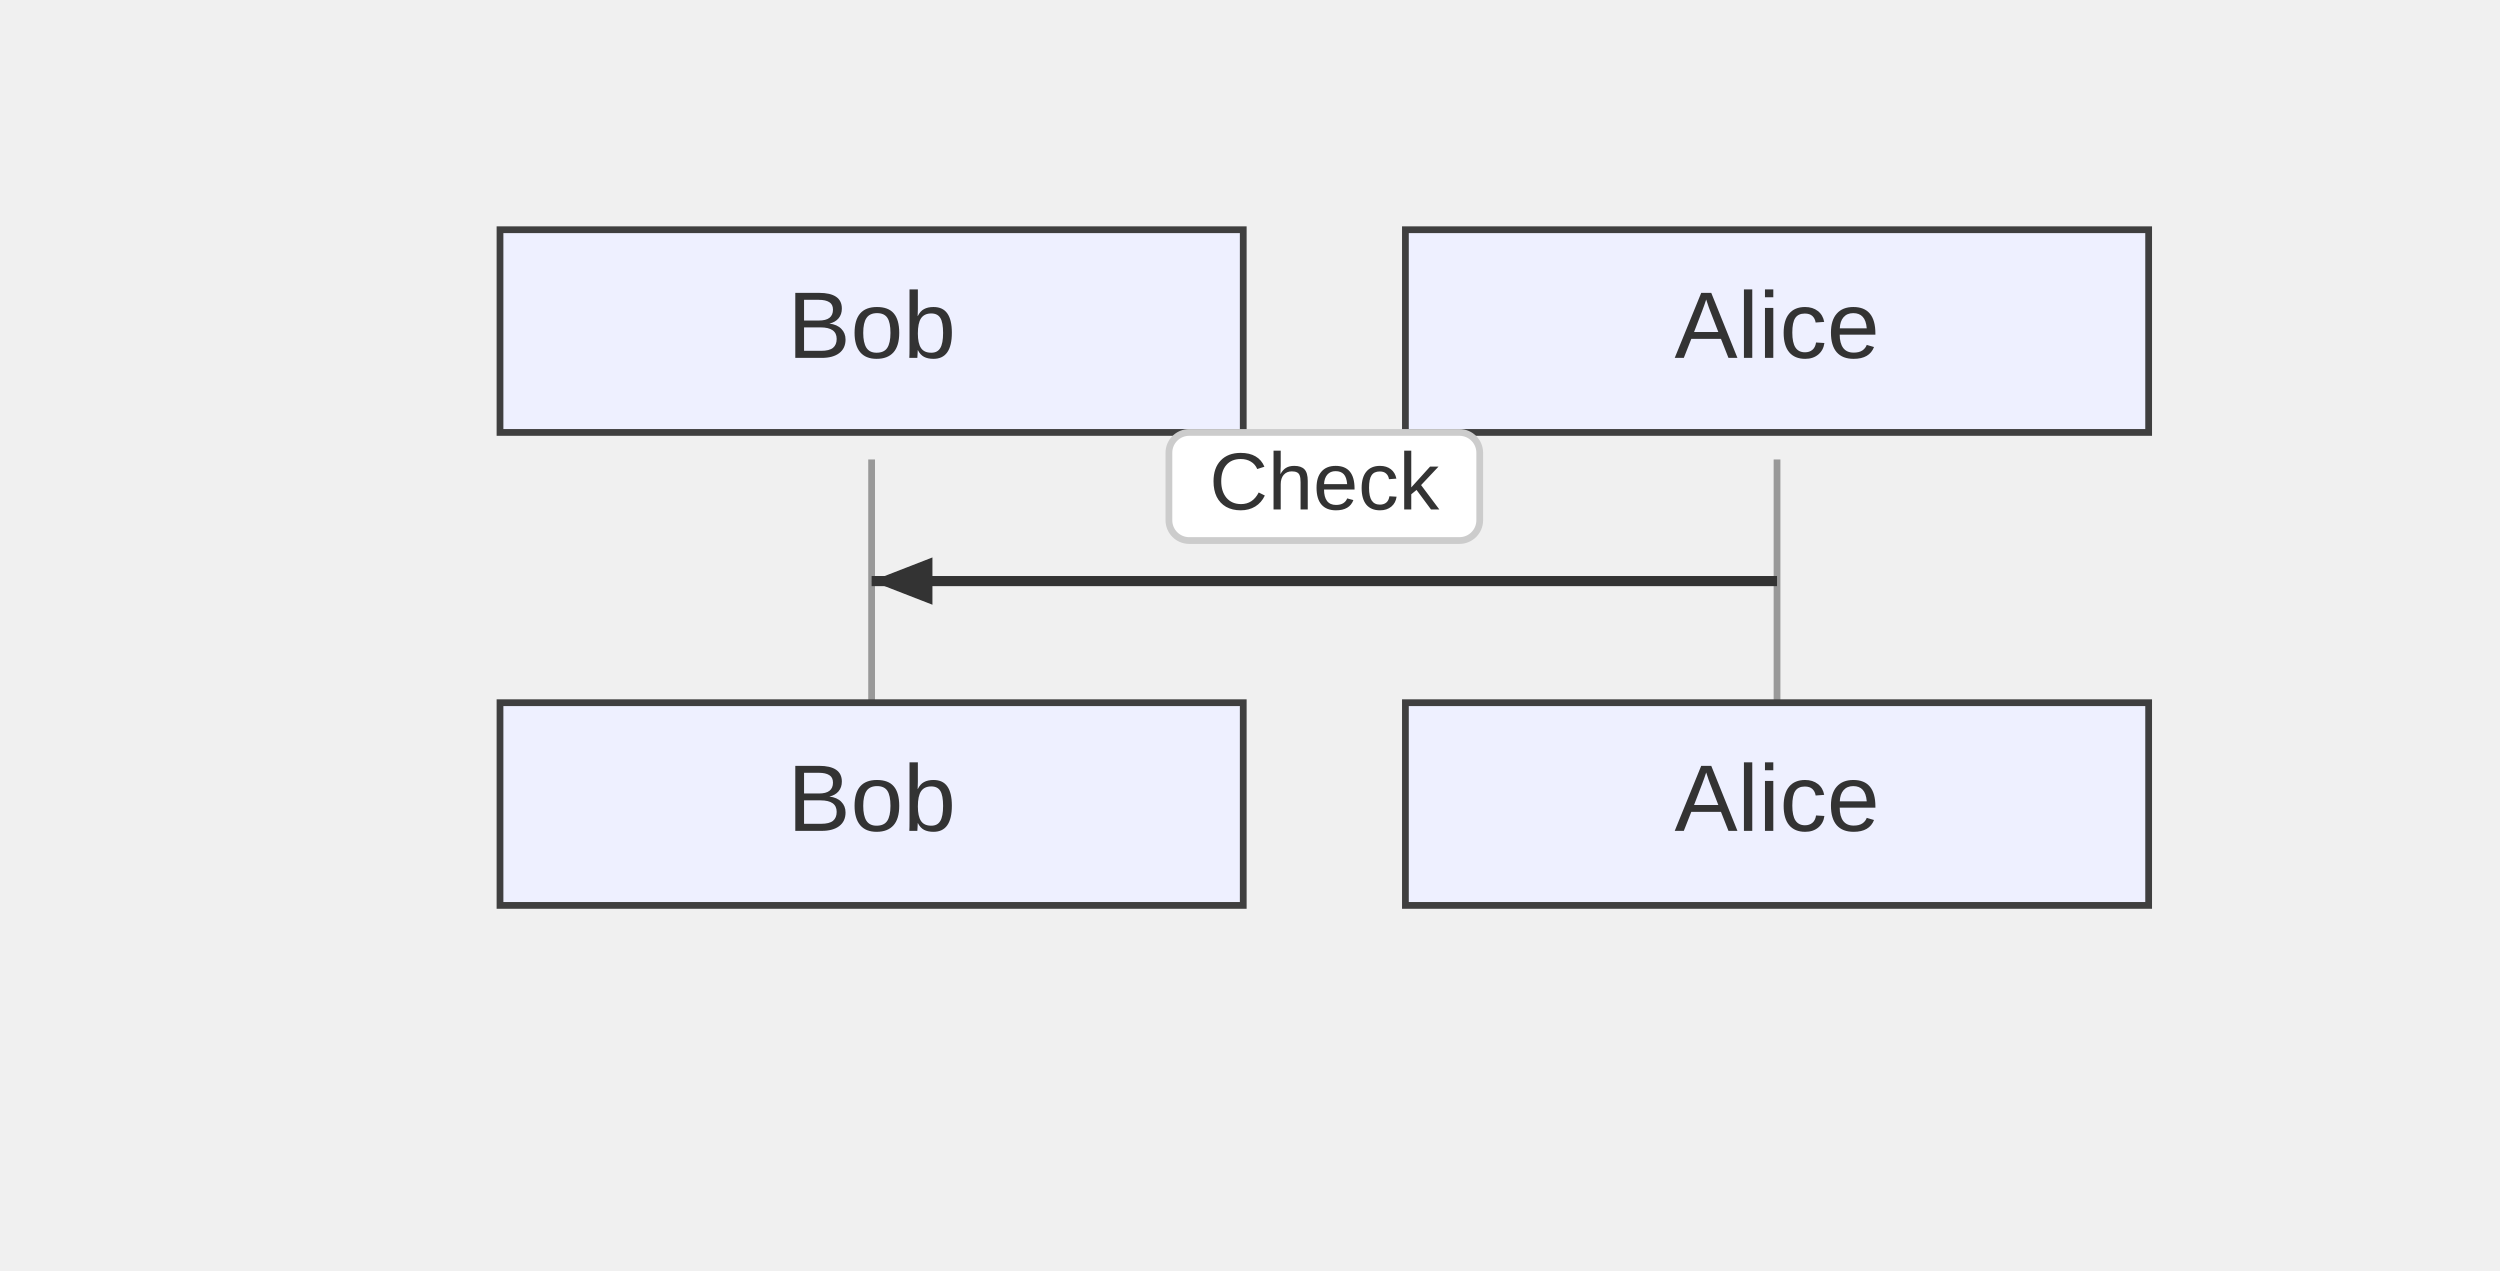
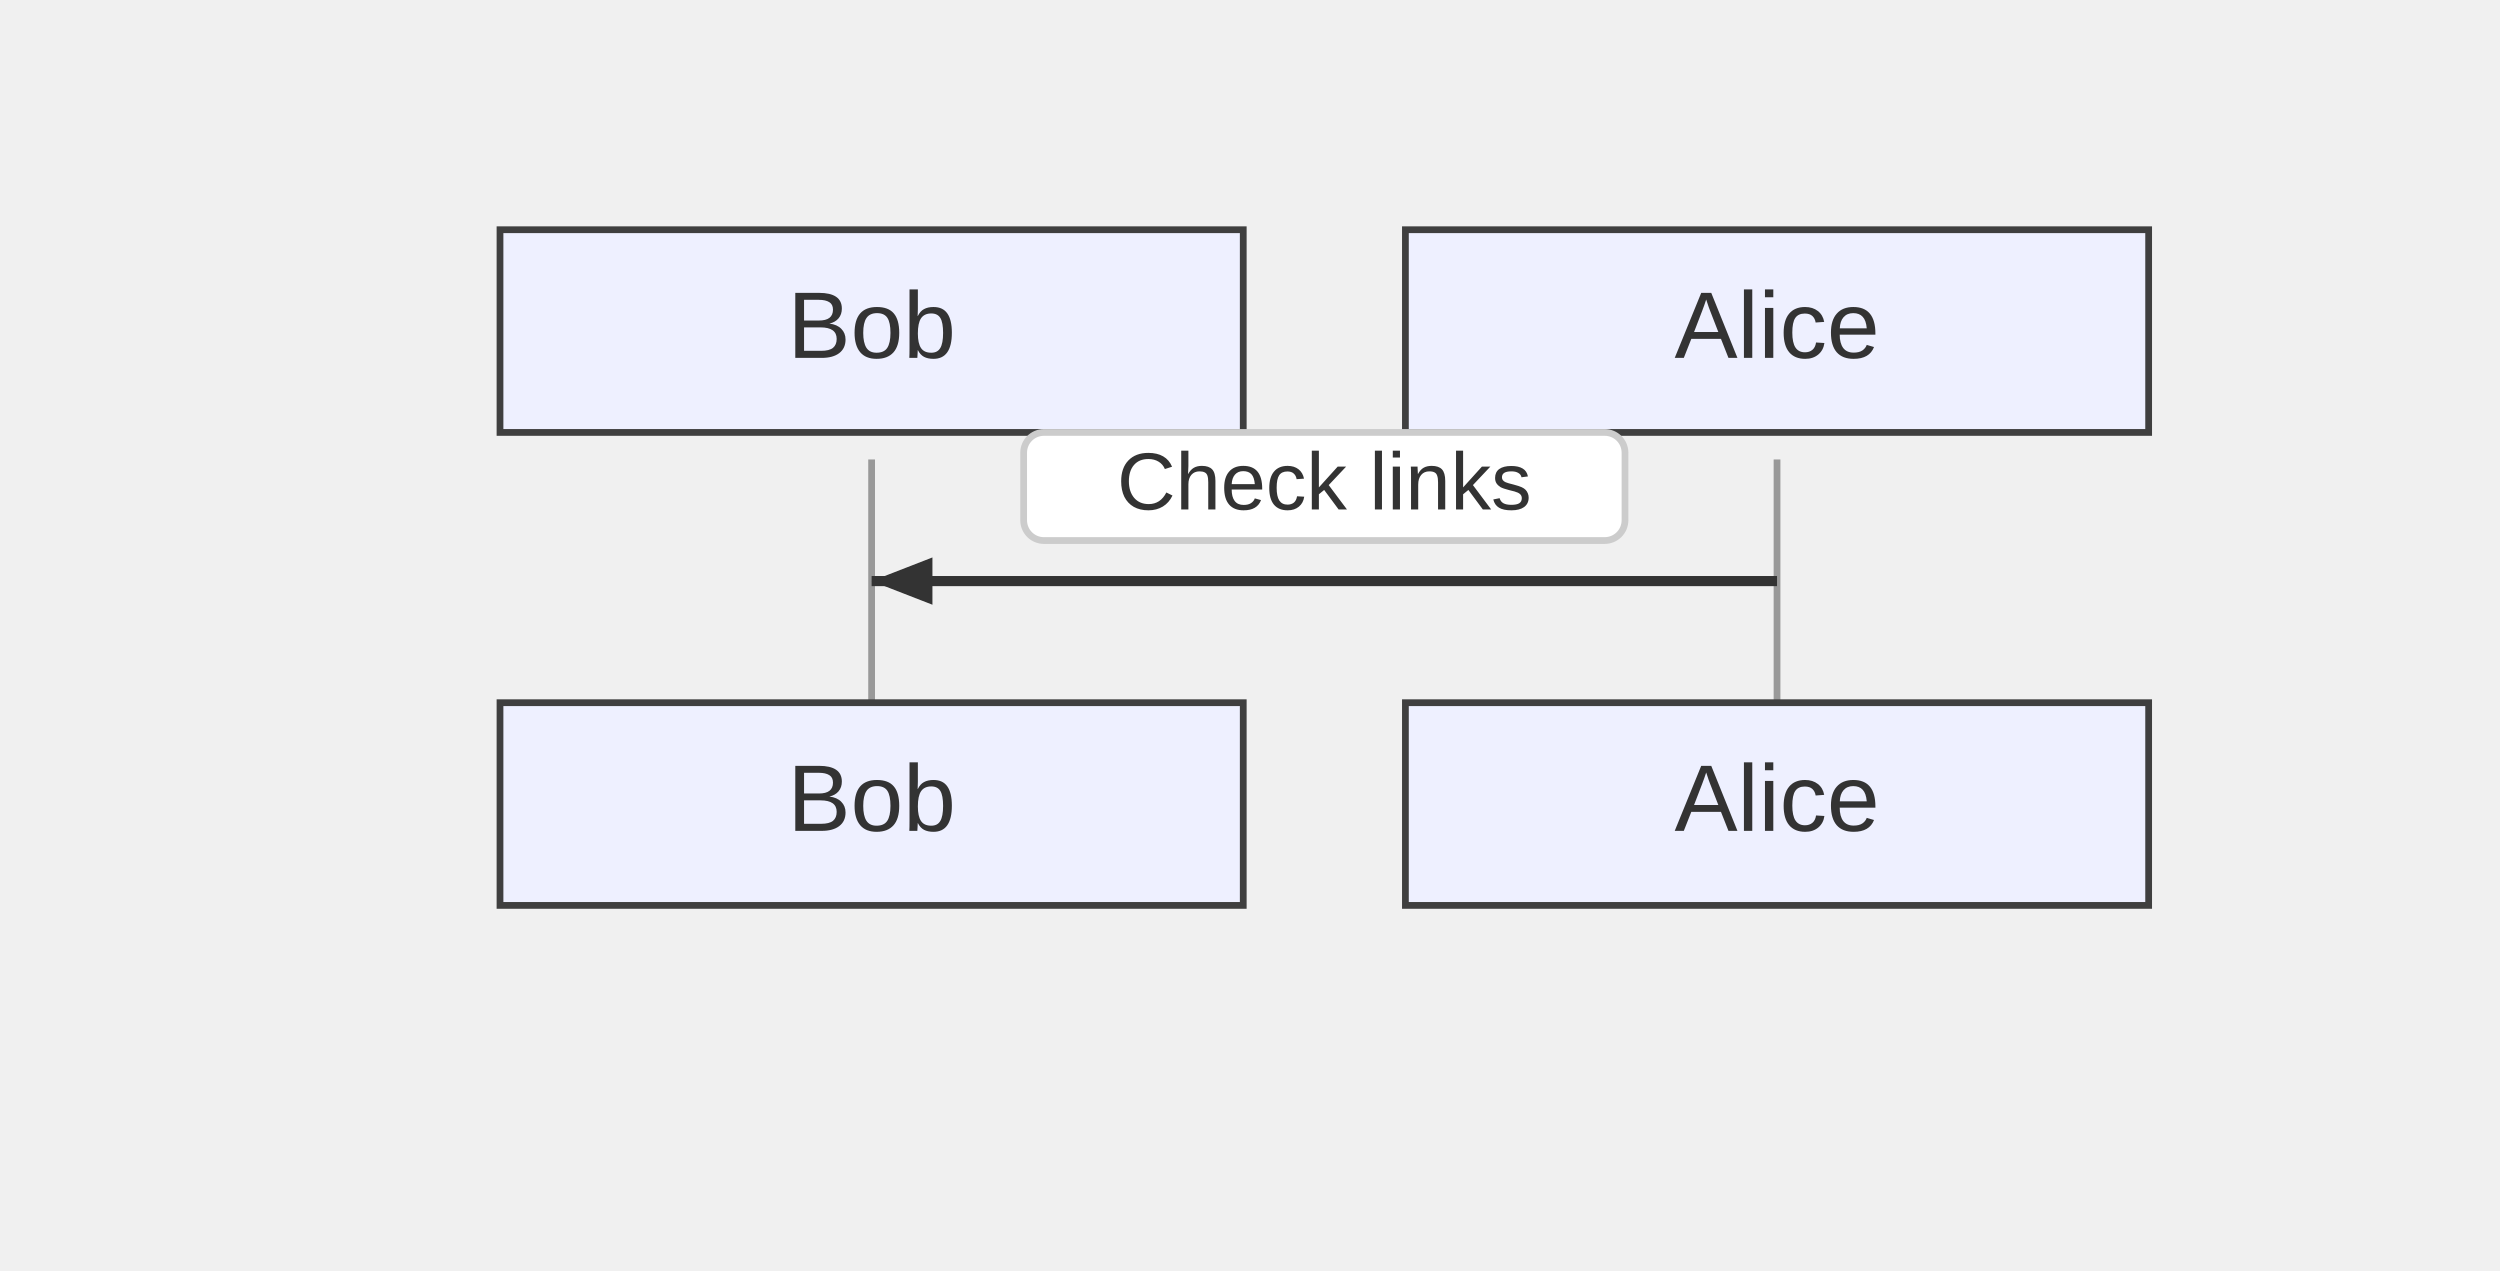
<svg xmlns="http://www.w3.org/2000/svg" width="370" height="188" viewBox="-50 -10 370 188">
  <style>
    .node-shape { fill: #eef0ff; stroke: #3f3f3f; stroke-width: 1px; }
    .node-label { fill: #333; font-family: Arial, sans-serif; font-size: 14px; }
    .edge-path { stroke: #555555; stroke-width: 2px; fill: none; }
    .edge-label-bg { fill: rgba(232,232,232, 0.8); opacity: 0.5; }
    .edge-label-text { fill: #333; font-family: Arial, sans-serif; font-size: 12px; }
    .edge-marker { stroke: #555555; }
    .edge-marker-fill { fill: #555555; }

    /* Basic stroke dash animation used by flowchart link animation presets */
    @keyframes dash { to { stroke-dashoffset: -1000; } }

    /* Cluster (flowchart + sequence blocks) */
    .cluster-bg { fill: #ffffde; }
    .cluster-border { fill: none; stroke: #aaaa33; stroke-width: 1px; }
    .cluster-title-bg { fill: rgba(255,255,255,0.8); }
    .cluster-label-text { fill: #333; font-family: Arial, sans-serif; font-size: 12px; }

    /* Notes */
    .note { fill: #fff5ad; stroke: #aaaa33; stroke-width: 1px; }
    .note-text { fill: #333; font-family: Arial, sans-serif; font-size: 12px; }

    /* Sequence-specific add-ons (safe for flowcharts too) */
    .actor-rect { fill: #eaeaea; stroke: #666; stroke-width: 1.5px; }
    .actor-label { fill: #111; font-family: Arial, sans-serif; font-size: 16px; }
    .lifeline { stroke: #999; stroke-width: 1px; }
    .activation { fill: #f4f4f4; stroke: #666; stroke-width: 1px; }
    .msg-line { stroke: #333; stroke-width: 1.5px; fill: none; }
    .msg-line.dotted { stroke-dasharray: 2 2; }
    .msg-line.thick { stroke-width: 3px; }
    .openhead { fill: none; stroke: #333; stroke-width: 1.5px; }
    .crosshead path { stroke: #333; stroke-width: 1.5px; }
    .msg-label { fill: #333; font-family: Arial, sans-serif; font-size: 12px; dominant-baseline: middle; }
    .msg-label-bg { fill: #ffffff; stroke: #cccccc; stroke-width: 1px; rx: 3; }

    /* State overlays */
    .lane-divider { stroke: #aaaaaa; stroke-width: 1px; stroke-dasharray: 4 3; }
    .end-double { stroke: #3f3f3f; stroke-width: 1px; fill: none; }
  </style>
  <g class="actor" transform="translate(24,24)">
    <rect class="node-shape" width="110" height="30" rx="0" />
    <text class="node-label" x="55" y="15" text-anchor="middle" dominant-baseline="middle">Bob</text>
  </g>
  <g class="actor" transform="translate(158,24)">
    <rect class="node-shape" width="110" height="30" rx="0" />
    <text class="node-label" x="55" y="15" text-anchor="middle" dominant-baseline="middle">Alice</text>
  </g>
  <line class="lifeline" x1="79" y1="58" x2="79" y2="94" />
  <line class="lifeline" x1="213" y1="58" x2="213" y2="94" />
  <path class="msg-line solid" d="M 213 76 L 79 76" />
  <path d="M79,76 L88,72.5 L88,79.5 Z" fill="#333" />
-   <rect class="msg-label-bg" x="123" y="54" width="46" height="16" rx="3" />
-   <text class="msg-label" x="146" y="62" text-anchor="middle">Check</text>
+   <rect class="msg-label-bg" x="101.5" y="54" width="89" height="16" rx="3" />
+   <text class="msg-label" x="146" y="62" text-anchor="middle">Check links</text>
  <g class="actor" transform="translate(24,94)">
    <rect class="node-shape" width="110" height="30" rx="0" />
    <text class="node-label" x="55" y="15" text-anchor="middle" dominant-baseline="middle">Bob</text>
  </g>
  <g class="actor" transform="translate(158,94)">
    <rect class="node-shape" width="110" height="30" rx="0" />
    <text class="node-label" x="55" y="15" text-anchor="middle" dominant-baseline="middle">Alice</text>
  </g>
</svg>
